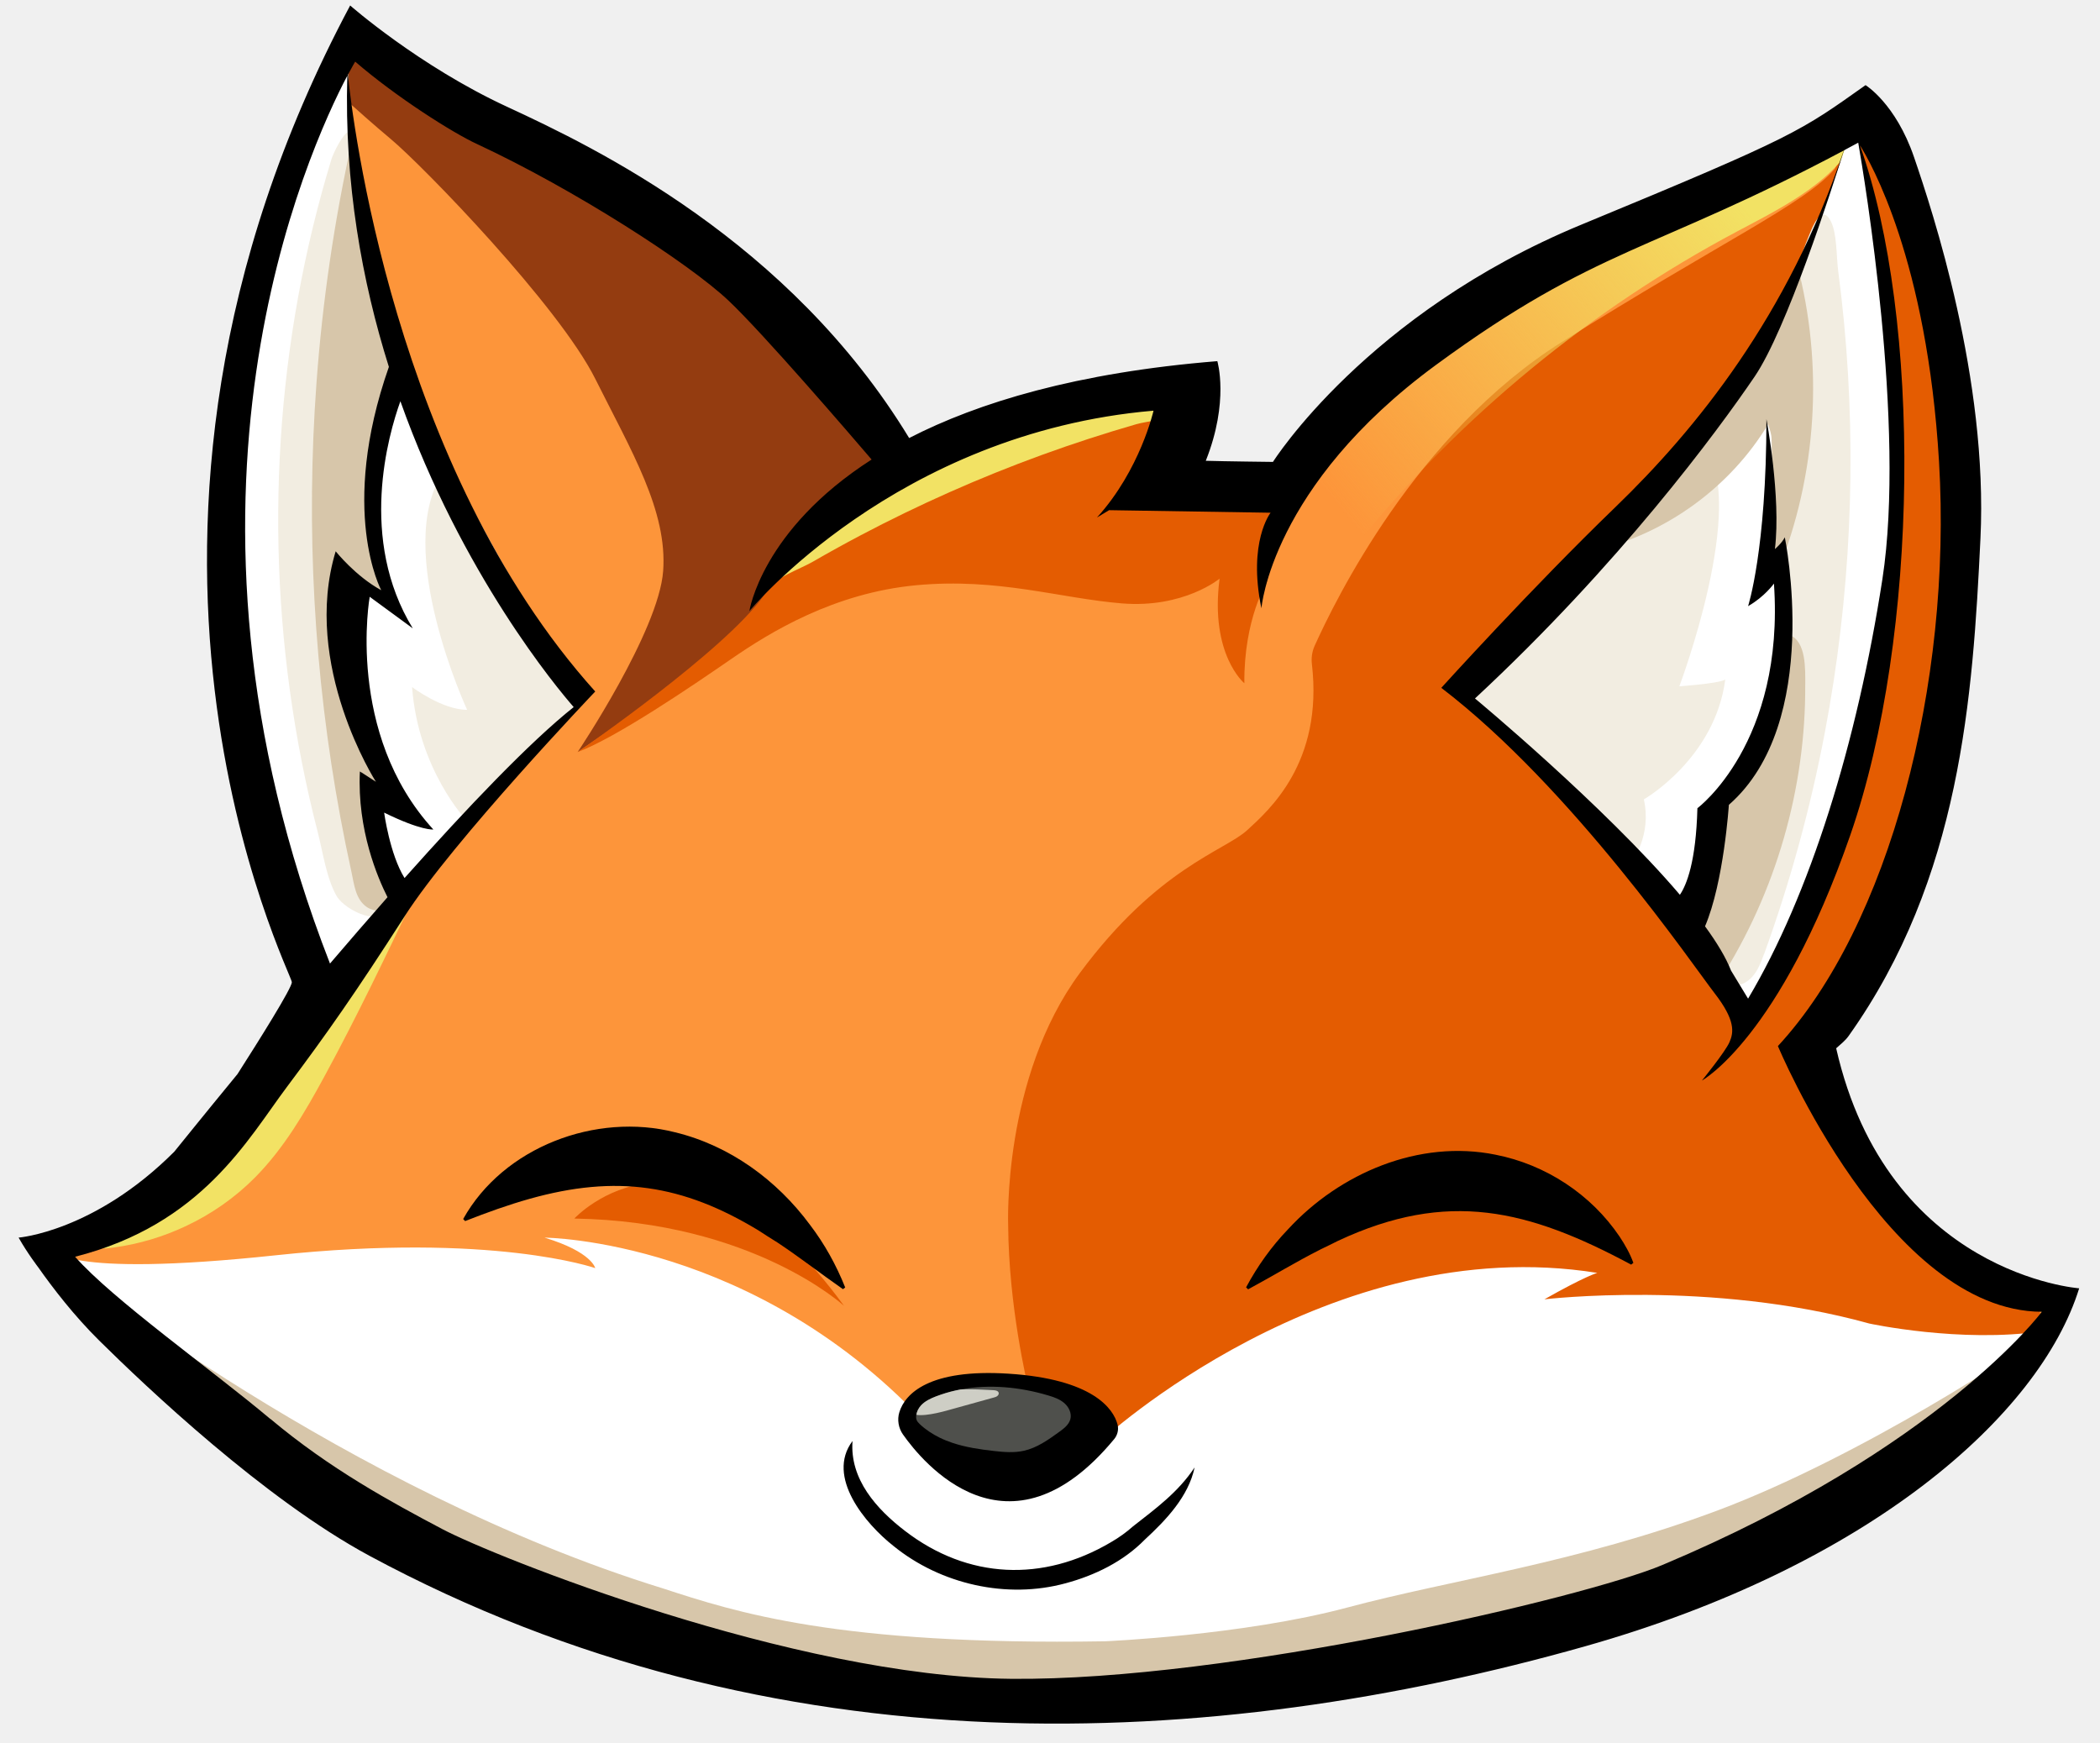
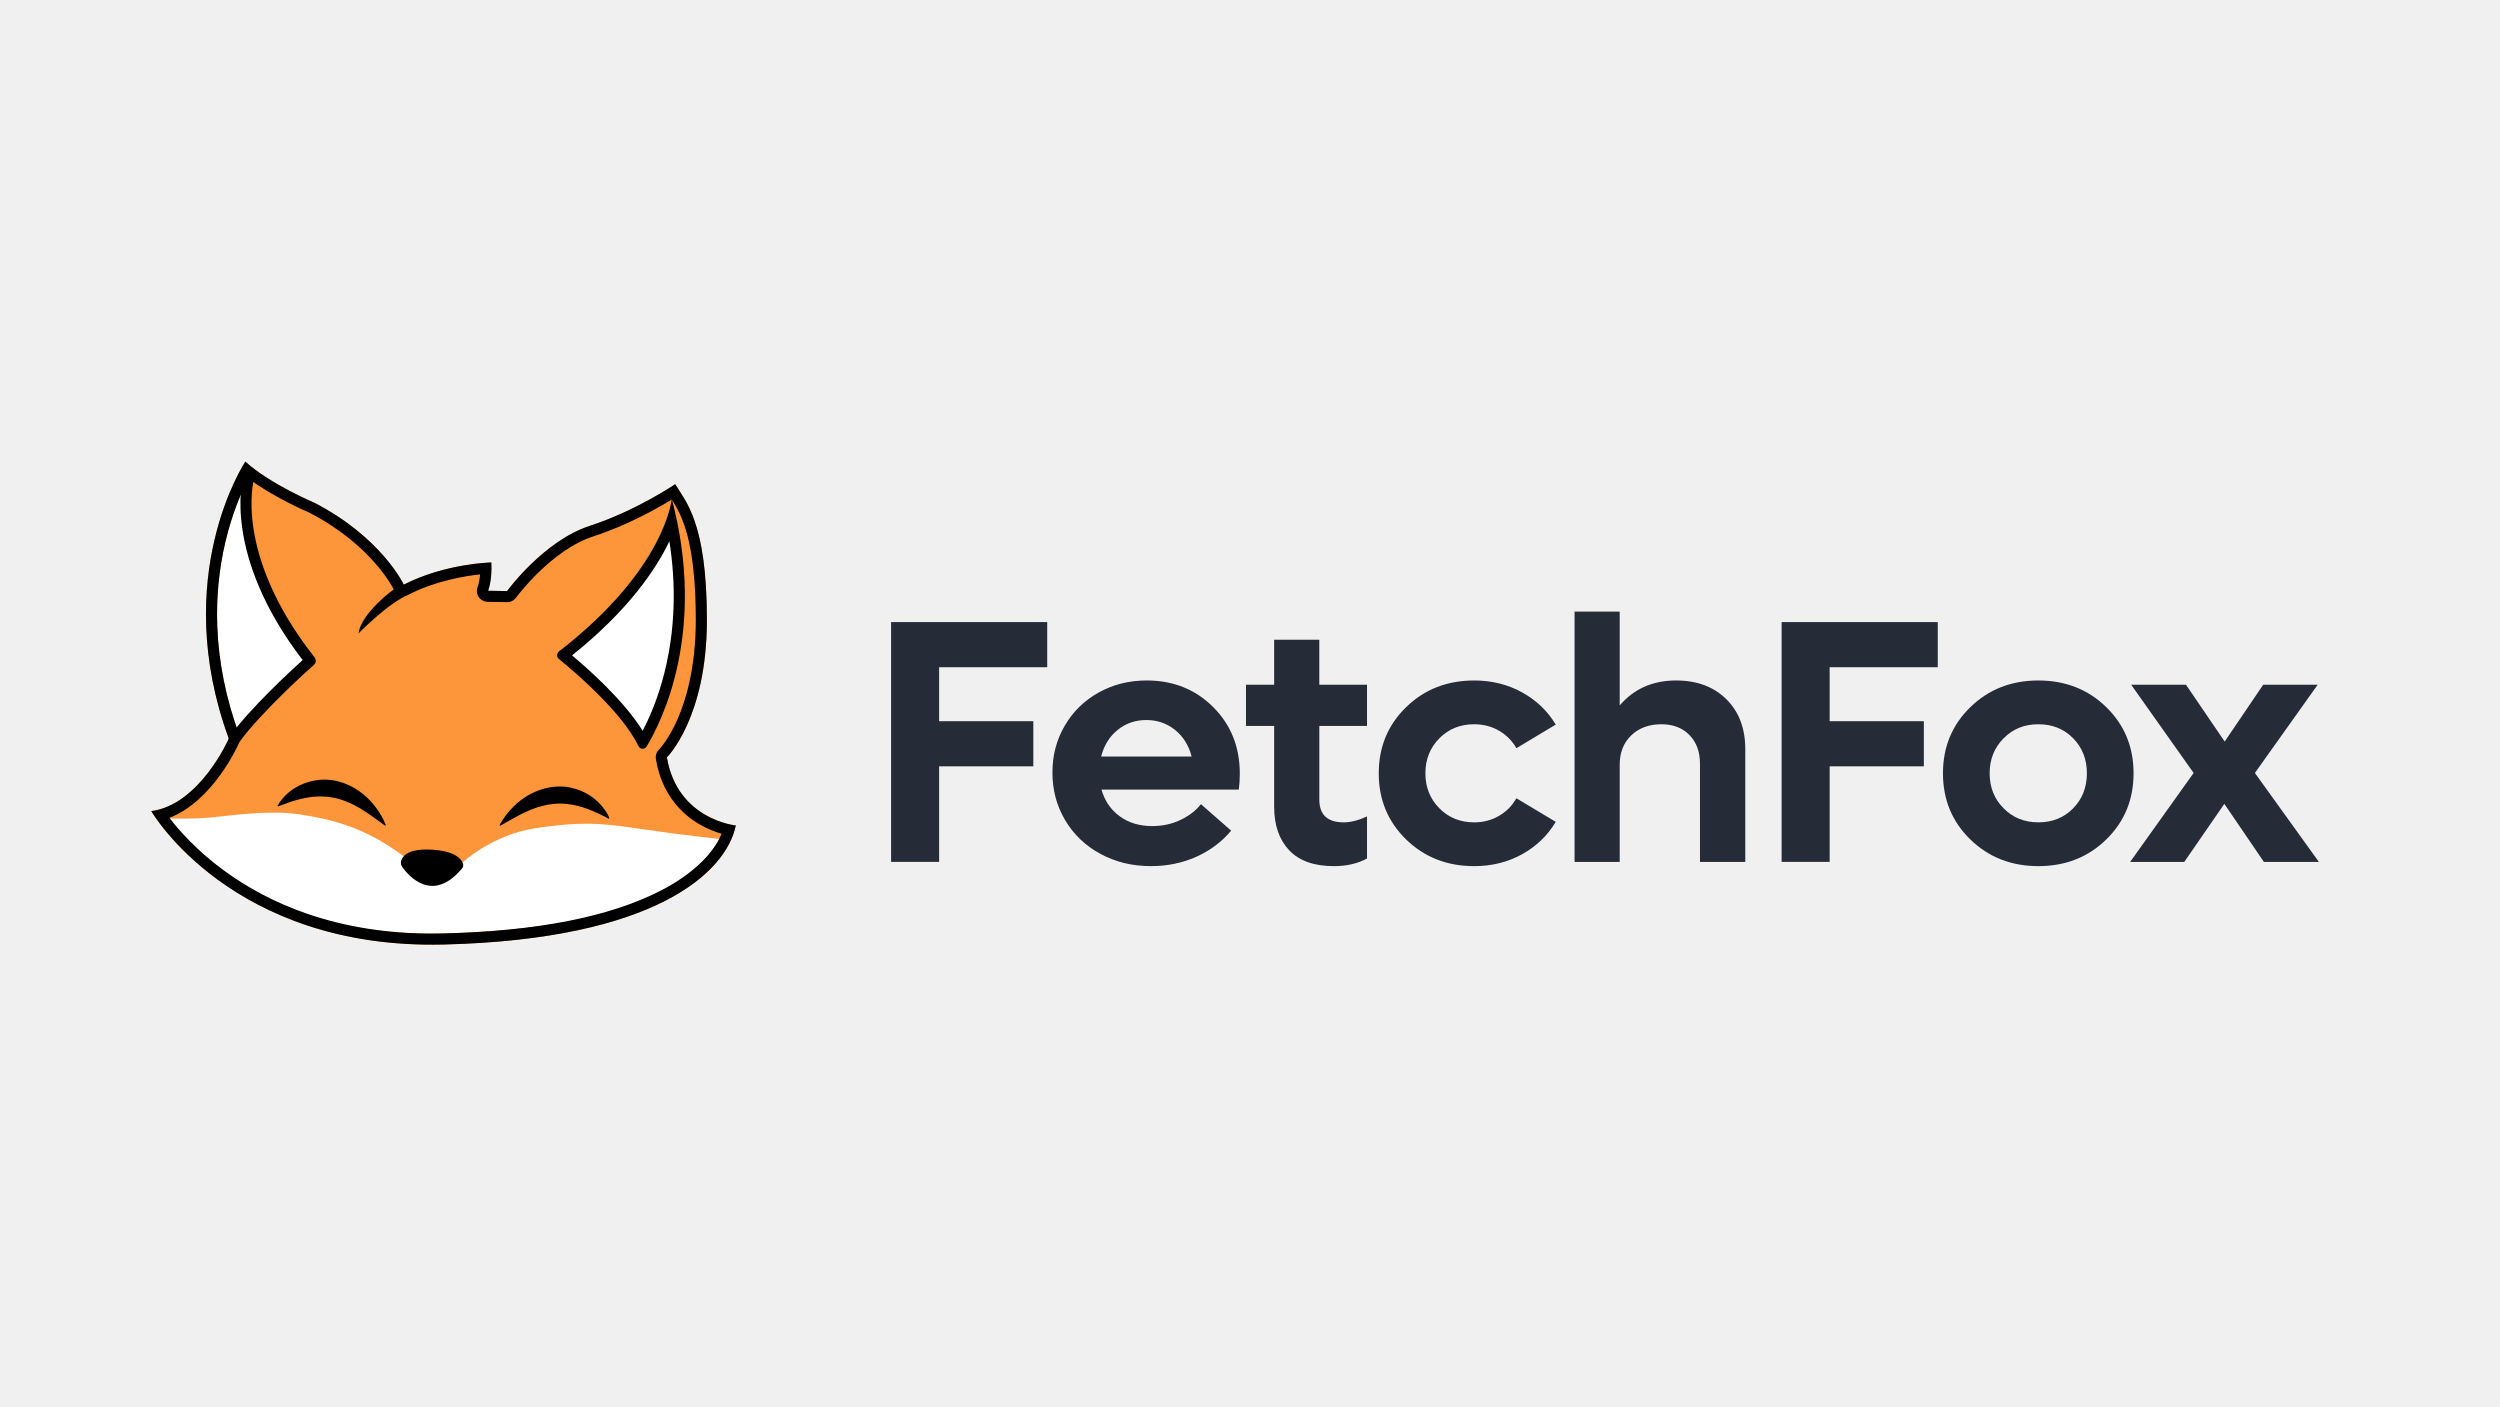
- <svg xmlns="http://www.w3.org/2000/svg" viewBox="140.755 -276.202 567.349 470.779" style="max-height: 500px" width="567.349" height="470.779">
+ <svg xmlns="http://www.w3.org/2000/svg" id="Camada_1" data-name="Camada 1" viewBox="0 0 1920 1080">
  <defs>
-     <linearGradient id="Gradiente_sem_nome_9" data-name="Gradiente sem nome 9" x1="604.58" y1="298.81" x2="721.19" y2="201.23" gradientUnits="userSpaceOnUse">
-       <stop offset="0.1" stop-color="#f2e264" stop-opacity="0" />
-       <stop offset="1" stop-color="#f2e264" />
-     </linearGradient>
+     <style>
+       .cls-1 {
+         fill: #FD953A;
+       }
+ 
+       .cls-1, .cls-2, .cls-3, .cls-4, .cls-5, .cls-6 {
+         stroke-width: 0px;
+       }
+ 
+       .cls-7 {
+         stroke: #000;
+         stroke-miterlimit: 10;
+         stroke-width: .61px;
+       }
+ 
+       .cls-7, .cls-4 {
+         fill: none;
+       }
+ 
+       .cls-3 {
+         fill: #de862b;
+       }
+ 
+       .cls-5 {
+         fill: #fff;
+       }
+ 
+       .cls-6 {
+         fill: #252b37;
+       }
+     </style>
  </defs>
-   <g transform="matrix(1, 0, 0, 1, -114.7739, -428.9913)">
-     <path style="fill: rgb(253, 149, 58); stroke-width: 0px;" class="cls-3" d="m809.92,514.53s-9.23,19.04-41.21,20.82c-31.98,1.78-76,6.03-92.66,5.69-16.66-.34-73.12,6.74-76.12,8.85-3.01,2.11-33.95,7.32-45.25,10.96-11.3,3.64-36.42,11.79-54.8,8.61-18.38-3.18-38.61-2.14-52.89-8.61s-54.5-24.32-66.52-27.3c-12.02-2.97-43.47-7.04-57.23-9.85s-44.92-18.12-44.92-18.12l-9.46-15.64,27.9-14.4s33.32-36.59,34.51-38.38,35.83-43.92,35.83-43.92l15.71-21.13,29.04-28.2.24-4.33s-8.33-10.31-10.91-14.28c-2.58-3.97-19.44-24.99-23.2-36.29-3.77-11.3-11.63-34.47-13.29-38.79-1.66-4.32-11.35-29.02-11.85-35.29s-1.56-12.16-1.92-15.88c-.36-3.72-1.45-29.18-1.45-29.18l3.22-6.85,18.44,9.52,69.76,44.18,49.98,52.8,8.63,9.37s30.34-14.28,41.8-16.66,13.09-2.68,13.09-2.68c0,0,4.16-.3,13.09-1.04,8.92-.74,8.03,16.21,4.76,22.16-3.27,5.95,17.85,5.5,17.85,5.5l13.98-6.4s33.02-35.55,52.21-44.33,63.51-31.68,70.21-34.21c6.69-2.53,24.69-12.89,26.18-13.59s4.31-10.07,11.3,2.43c6.99,12.49,13.24,35.25,13.39,35.7s9.37,76.01,9.37,76.01c0,0-3.12,24.44-6.4,39.67s-12.94,54.94-16.06,62.67c-3.12,7.73-6.54,15.69-11.6,22.87-5.06,7.18-9.37,13.13-4.76,26.22,4.61,13.09,21.47,32.72,28.66,38.23,7.19,5.5,16.86,8.63,22.81,11.01,5.95,2.38,12.72,1.61,12.72,1.61l-2.16,10.44Z" />
-     <path style="fill: rgb(228, 92, 1); stroke-width: 0px;" class="cls-1" d="M 534.34 531.47 C 534.13 531 533.98 530.51 533.85 530.01 C 532.82 525.84 528.07 505.52 527.9 483.79 C 527.9 483.79 526.32 443.93 547.34 415.57 C 568.36 387.21 586.41 382.65 592.46 377.09 C 598.33 371.7 613.06 358.85 609.96 332.21 C 609.76 330.51 610.01 328.78 610.72 327.22 C 616.1 315.32 638.04 269.97 677.45 245.21 C 720.68 218.04 743.29 207.73 751.23 198.41 C 751.48 198.12 754.09 191.77 754.32 191.49 C 758.65 186.25 764.57 193.17 767.61 199.26 C 772.86 209.79 778.91 223.73 779.89 233.71 C 781.67 251.86 791.49 302.03 783.46 336.29 C 775.82 368.89 761.17 411.41 746.44 433.91 C 745.02 436.08 744.54 438.73 745.15 441.25 C 748.91 456.91 758.11 488.03 798.93 500.5 C 799.56 500.69 800.18 500.93 800.76 501.25 C 800.98 501.37 801.26 501.51 801.6 501.66 C 806.98 504.07 808.72 510.86 805.3 515.66 C 795.34 529.62 768.683 546.189 752.813 557.149 C 752.063 557.669 754.253 560.442 753.383 560.712 C 734.883 566.542 637.95 596.36 614.78 599.83 C 591.2 603.37 545.22 556.47 534.35 531.5 L 534.34 531.47 Z" />
-     <path style="fill: rgb(228, 92, 1); stroke-width: 0px;" class="cls-1" d="m483.57,505.6s-24.69-22.81-72.88-23.6c0,0,30.94-33.72,72.88,23.6Z" />
-     <path style="fill: rgb(148, 60, 16); stroke-width: 0px;" class="cls-16" d="m341.08,172.49s11.01,10.34,19.93,17.78c8.92,7.44,45.52,45.22,55.33,64.85,9.82,19.63,19.54,35.7,18.35,51.96s-23.1,48.89-23.1,48.89l94.11-64.59-18.44-29.32-54.54-51.76-69.22-37.81-14.22-9.2-8.19,9.2" />
-     <path style="fill: rgb(228, 92, 1); stroke-width: 0px;" class="cls-1" d="m597.81,310.05s-6.25,9.92-6.1,27.33c0,0-9.37-7.73-6.69-28.26,0,0-9.67,8.03-26.33,6.69-16.66-1.34-33.47-6.99-55.63-4.91-22.16,2.08-39.42,12.64-49.98,19.93-10.56,7.29-31.09,21.27-41.5,25.14,0,0,40-27.46,50.49-42.54,10.49-15.07,37.46-49.19,96.17-55.14l22.21-.1-11.7,25.68,34.71-.4-5.65,26.57" />
-     <path style="fill: rgb(242, 226, 100); stroke-width: 0px;" class="cls-11" d="m324.43,470.9c7.75-7.83,13.4-17.46,18.66-27.14,8.77-16.13,16.69-32.71,24.61-49.27-20.31,16.62-32.41,41.09-49.86,60.69-9.45,10.61-20.5,19.78-32.65,27.13-2.05,1.24-5.81,2.27-5.26,5.24.59,3.17,4.09,2.58,6.38,2.27,6.75-.93,13.36-2.9,19.52-5.82,6.89-3.25,13.23-7.68,18.59-13.09Z" />
-     <path style="fill: rgb(242, 226, 100); stroke-width: 0px;" class="cls-11" d="m462.39,312.23c9.88-16.88,25.42-30.03,42.83-38.95,17.41-8.92,36.66-13.8,56.03-16.46,3.35-.46,6.91-.83,10.01.53,2.82,1.23,5.57,4.41,2.75,6.74-2.49,2.05-8.47,2.43-11.55,3.32-8.59,2.48-17.1,5.25-25.51,8.31-16.81,6.12-33.2,13.4-49.02,21.75-4.35,2.3-8.66,4.68-12.92,7.14-3,1.73-10.91,4.68-12.64,7.62Z" />
-     <path style="fill: url(&quot;#Gradiente_sem_nome_9&quot;); stroke-width: 0px;" class="cls-12" d="m597.87,308.22c3.14,3.76,9.14,3.89,13.51,1.68,4.37-2.22,7.52-6.21,10.61-10.01,28.19-34.68,63.4-63.64,102.88-84.59,12.92-6.86,27.3-13.88,33.32-27.21-27.86,9.81-55.88,19.69-81.67,34.1-14.91,8.33-28.98,18.16-41.96,29.26-11.36,9.71-26.04,21.51-32.89,35.04-3.03,5.98-8.97,15.51-3.79,21.72Z" />
-     <path style="fill: rgb(255, 255, 255); stroke-width: 0px;" class="cls-7" d="m269.74,490.26s1.73,7.91,60.33,1.66c58.61-6.25,86.27,3.47,86.27,3.47,0,0-.89-4.36-13.68-8.23,0,0,57.42.3,104.12,51.47l46.11,3.47s61.58-57.02,134.17-45.42c0,0-3.27.89-14.28,7.14,0,0,44.92-5.35,87.76,6.54,0,0,24.69,5.35,46.71,2.08,0,0-3.67,13.98-11.21,21.12-7.54,7.14-37.33,27.96-50.59,34.21-13.27,6.25-68,19.83-87.84,24.54-19.83,4.71-65.84,11.45-76.95,13.44-11.11,1.98-42.94,7.24-70.01,3.97-27.07-3.27-91.33-16.36-121.67-27.67-30.34-11.3-78.54-51.17-95.49-65.74-16.96-14.58-23.74-26.05-23.74-26.05Z" />
-     <path style="fill: rgb(255, 255, 255); stroke-width: 0px;" class="cls-7" d="m412.87,339.6s-58.35-83.06-62.47-146.17l-1.13-28.36s-17.41,35-20.39,48.69c-2.97,13.68-9.82,62.47-9.82,77.35s-2.97,40.85,0,53.45c2.97,12.59,16.36,60.11,19.39,69.12,3.03,9.01,12.15,0,12.15,0l30.64-37.93,28.86-30.34,2.33-3.07.45-2.73Z" />
-     <path style="fill: rgb(255, 255, 255); stroke-width: 0px;" class="cls-7" d="m649.77,340.79s24.99,22.41,27.77,25.68,19.73,23.1,23.2,27.37c3.47,4.26,14.68,16.66,15.37,17.45.69.79,10.71,15.07,11.3,15.57s2.58.3,6.64-7.73c4.07-8.03,11.8-24.89,12.4-26.48.59-1.59,12-30.64,12.49-34.51.5-3.87,3.87-22.11,4.36-24.79s3.17-21.02,3.57-26.18c.4-5.16,1.19-12.1,1.49-18.05.3-5.95.59-12.49,0-16.56-.59-4.07-.99-15.67-1.09-20.13-.1-4.46-1.19-14.78-1.59-16.86-.4-2.08-1.49-12.99-1.88-14.97-.4-1.98-4.17-21.62-4.26-22.71-.09-1.09-2.97-10.21-2.97-10.21l-2.48,4.96-7.93,22.31s-10.11,24-12.1,27.47c-1.98,3.47-4.86,8.83-8.13,12.99-3.27,4.16-24.59,28.46-27.17,31.63-2.58,3.17-12.89,14.68-15.77,17.06-2.88,2.38-33.22,36.69-33.22,36.69Z" />
-     <path style="fill: rgb(242, 237, 225); stroke-width: 0px;" class="cls-8" d="m715.91,273.38l-66.14,65.23,6.64,7.34,40.06,39.47s5.35-6.94,3.17-16.66c0,0,19.24-11.01,22.01-32.48,0,0,.34.94-12.42,1.93,0,0,18.76-49.74,6.66-64.83" />
-     <path style="fill: rgb(215, 198, 170); stroke-width: 0px;" class="cls-14" d="m806.35,518.89s-34.32,41.65-66.54,53.15c-32.22,11.5-76.45,17.2-92.22,22.28-15.77,5.08-35.53,3.5-47.66,7.46-12.13,3.97-35.65,5.95-42.34,7.14-6.68,1.19-59.33-1.59-59.38-1.59s-1.25-.4-1.25-.4l-51.17-8.53-59.5-21.22-62.5-32.92-50.15-48.89s75.36,60.15,161.04,86.57c19.44,6.35,47.2,15.46,119.39,14.27,0,0,37.29-1.58,65.45-9.12,28.16-7.54,62.17-12.05,100.1-26.25,37.93-14.21,84.07-43.98,90.29-49.9,6.22-5.93-3.57,7.93-3.57,7.93Z" />
-     <path style="fill: rgb(242, 237, 225); stroke-width: 0px;" class="cls-8" d="m344.96,196.12c.55-1.82,3.34-7.82,5.24-7.94,2.31-.14,1.6,6.63,1.86,8.93,1.53,13.29-.54,26.7-2.01,39.99-2.98,26.85-3.52,53.97-1.66,80.92.93,13.54,2.47,27.03,4.62,40.43,1.07,6.7,2.29,13.37,3.67,20.02,1.09,5.28,4.5,12.87,3.95,18.22-.79,7.53-11.89,2.12-14.14-1.8-2.81-4.89-3.74-11.97-5.15-17.41-1.62-6.29-3.06-12.63-4.31-19.01-4.99-25.4-7.04-51.36-6.13-77.23.91-25.86,4.77-51.62,11.61-76.58.78-2.86,1.61-5.71,2.47-8.54Z" />
-     <path style="fill: rgb(215, 198, 170); stroke-width: 0px;" class="cls-14" d="m364.94,395.83c3.12,2.69-6.48,4.52-10.22,2.07-3.19-2.09-3.51-6.25-4.26-9.64-1.06-4.83-2.05-9.68-2.95-14.54-7.19-38.67-9.35-78.26-6.48-117.48,1.62-22.08,4.83-44.04,9.64-65.65,2.87,21.46,7.93,42.61,15.04,63.06,0,0-5.88,9.3-7.53,18.13-1.65,8.83.61,39.27,3.11,43.83,2.5,4.56-12.04-7.93-12.04-7.93,0,0,3.84,47.1,11.41,57.02,7.57,9.92-4.03,4.56-4.03,4.56,0,0,4.5,23.3,8.3,26.57Z" />
-     <path style="fill: rgb(242, 237, 225); stroke-width: 0px;" class="cls-8" d="m732.09,410.58c-.8,2.2-1.65,4.45-3.23,6.18s-4.06,2.83-6.29,2.13c-2.3-.73-3.71-3.19-3.93-5.59-.22-2.41.52-4.79,1.27-7.08,5.62-17.25,12.57-34.17,15.74-52.03,4.3-24.27,1.43-49.15.48-73.78-.67-17.48-.31-35.3,4.22-52.3,1.17-4.4,2.62-8.73,4.4-12.92,1.2-2.83,3.3-6.71,5.37-2.71,1.75,3.4,1.52,9.75,2.03,13.55.61,4.63,1.14,9.28,1.58,13.93,3.5,36.89,1.73,74.27-5.18,110.67-3.87,20.38-9.36,40.46-16.44,59.97Z" />
-     <path style="fill: rgb(215, 198, 170); stroke-width: 0px;" class="cls-14" d="m733.23,267.41c-10.24,16.96-27.5,29.53-46.79,34.08,4.56-5.62,9.13-11.24,13.69-16.86,15.04-18.52,30.17-37.17,41.49-58.17,6.77,27.56,4.32,57.31-6.89,83.39-.19-12.79-.39-25.59-.58-38.38-.02-1.49-.51-2.63-.93-4.06Z" />
-     <path style="fill: rgb(215, 198, 170); stroke-width: 0px;" class="cls-14" d="m743.24,337.71c.17,28.02-7.9,56.03-22.95,79.67-2.27-2.81-4.57-5.66-6.08-8.94-1.52-3.28-2.21-7.09-1.12-10.54.97-3.08,3.24-5.61,4.36-8.64,1.72-4.62.6-9.79,1.22-14.68.9-7.15,5.4-13.24,9.49-19.17,4.09-5.93,8.06-12.59,7.66-19.78-.16-2.91-3-13.34,3.09-11.29,4.7,1.58,4.32,9.57,4.34,13.38Z" />
-     <path style="fill: rgb(242, 237, 225); stroke-width: 0px;" class="cls-8" d="m381.54,374.41s-13.04-13.68-14.68-36c0,0,8.13,6.15,14.87,6.15,0,0-20.14-43.5-6.59-63.93l38.12,61.85-31.73,31.93Z" />
+   <g>
    <g>
-       <path style="fill: rgb(148, 60, 16); stroke-width: 0px;" class="cls-16" d="m696.55,812.5l-.47,1.42s.58-.51,1.52-1.67c-.68.17-1.05.25-1.05.25Z" />
+       <g>
+         <path class="cls-3" d="m340.64,725.39c-163.09,3.93-224.45-102.45-224.45-102.45,37.24-4.89,59.53-55.65,59.53-55.65-45.85-125.12,12.7-212.77,12.7-212.77,18.69,17.11,52.85,31.52,52.85,31.52,51.9,26.77,68.81,62.95,68.81,62.95,32.3-16.43,67.25-17,67.25-17,.68,14.42-2.52,21.71-2.52,21.71l14.63.24s28.08-38.59,63.53-50.09c35.45-11.5,65.57-31.99,65.57-31.99,7.85,13.23,24.34,28.91,24.34,104.33s-30.74,105.49-30.74,105.49c8.11,47.97,52.93,52.29,52.93,52.29-7.4,35.78-61.36,87.49-224.45,91.42Z" />
+         <path class="cls-1" d="m503.77,583.09c-.46-2.75.41-5.51,2.4-7.46.07-.07,7.11-7.25,14.07-22.96,6.46-14.58,14.15-39.69,14.15-76.49,0-60.25-10.54-80.27-18.43-92.59-11.3,6.92-34.29,19.89-60.35,28.34-32.33,10.49-59.02,46.65-59.28,47.01-1.6,2.2-4.16,3.5-6.87,3.5-.05,0-14.77-.24-14.77-.24-2.89-.05-5.62-1.44-7.14-3.9-1.51-2.44-1.74-5.36-.53-7.96.17-.45,1.26-3.55,1.72-9.22-11.87,1.24-33.99,4.87-54.78,15.44-1.21.62-2.54.93-3.88.93-.92,0-1.85-.15-2.74-.46-2.18-.75-3.95-2.34-4.93-4.43-.16-.34-16.59-33.95-64.74-58.88-3.28-1.4-28.07-12.21-46.85-26.27-4.8,9.21-12.29,25.87-17.65,48.48-4.99,21.06-7.11,42.93-6.29,65,1.03,27.65,6.69,55.72,16.84,83.42.76,2.06.68,4.33-.2,6.34-.88,2.01-19.84,44.39-53.41,57.37,7.22,9.44,20.58,24.71,41.02,39.84,19.23,14.24,40.89,25.58,64.38,33.72,29.42,10.19,61.85,15.36,96.38,15.36h0c2.82,0,5.7-.03,8.55-.1,71.75-1.73,127.92-12.77,166.92-32.83,23.56-12.11,40.15-27.71,46.87-43.74-4.73-1.37-10.68-3.59-16.83-7.15-12.73-7.37-28.89-22.04-33.63-50.08Z" />
+       </g>
+       <path class="cls-5" d="m552.72,644.36c-7.57,14.75-24.86,29.93-46.66,41.14-39,20.06-95.83,29.67-167.59,31.39-2.85.07-5.73.1-8.55.1h0c-34.53,0-66.96-5.16-96.38-15.35-23.49-8.13-45.15-19.48-64.39-33.72-20.1-14.88-33.36-29.89-40.65-39.36,5.44.18,21.22.51,34.81-.86,16.72-1.68,44.06-5.83,67.83-2.1,23.77,3.74,48.28,9.47,77.83,31.22,29.55,21.76,43.58,7.93,44.74,6.86,1.17-1.06,24.31-22.87,58.34-27.76,34.03-4.88,47.13-4.17,79.61.64,32.49,4.82,61.07,7.8,61.07,7.8Z" />
+       <g>
+         <path class="cls-2" d="m281.16,623.73c5.01,3.29,9.71,6.97,14.68,10.43l.49-.37c-1.93-4.86-4.5-9.5-7.68-13.66-7.2-9.73-17.46-17.24-29.35-20.14-17.25-4.4-37.43,3.2-46.18,18.9l.43.44c4.9-1.92,9.3-3.51,14.08-4.86,18.81-5.27,33.27-3.18,49.91,6.95.78.53,2.79,1.79,3.62,2.31Z" />
+         <path class="cls-2" d="m399.88,625.49c.88-.42,3.02-1.44,3.86-1.89,23.87-11.15,41.37-6.83,63.82,5.21l.47-.39c-.74-2.06-1.81-3.92-3-5.72-6.19-9.18-16.08-15.7-27.03-17.85-16.62-3.37-33.91,4.01-45.15,16.2-3.64,3.78-6.71,8.09-9.19,12.7,0,0,.44.43.44.43,5.34-2.87,10.42-6,15.78-8.69Z" />
+       </g>
+       <path class="cls-2" d="m308.93,665.83c4.13,5.88,22.86,28.94,46,.99.72-.88,1.02-2.05.74-3.15-.89-3.49-5.45-9.94-23.78-11.11-17.27-1.1-22.52,4.37-23.76,8.37-.52,1.67-.2,3.48.8,4.9Z" />
+       <path class="cls-5" d="m497.81,568.6c-1.01,1.74-1.51,2.34-2.32,4.19l-.4,1.2c-.76,1.73-2.82.58-3.62-1.13-14.23-30.38-52.39-60.36-62.22-67.98-1.15-.89-1.14-2.62,0-3.5,12.37-9.48,69.88-56.36,84.65-108.8.63-2.22,3.8-2.13,4.29.12,5.85,26.98,18.8,108.71-20.38,175.9Z" />
+       <path class="cls-5" d="m237.01,507.47c-1.63,1.31-3.36,2.8-5.16,4.43-19.73,17.87-48.15,52.45-48.15,52.45-10.15-27.7-15.82-55.77-16.84-83.42-.82-22.07,1.3-43.94,6.29-65,5.36-22.59,12.84-39.24,17.64-48.46-.3,1.2-14.59,59.38,46.21,140.01Z" />
+       <g>
+         <path class="cls-2" d="m512.15,581.68s30.74-30.07,30.74-105.49-16.49-91.1-24.34-104.33c0,0-30.12,20.49-65.57,31.99-35.45,11.5-63.53,50.09-63.53,50.09l-14.63-.24s3.2-7.29,2.52-21.71c0,0-34.95.56-67.25,17,0,0-16.91-36.18-68.81-62.95,0,0-34.16-14.41-52.85-31.52,0,0-58.55,87.66-12.7,212.77,0,0-22.29,50.77-59.53,55.65,0,0,61.36,106.38,224.45,102.45,163.09-3.93,217.04-55.64,224.45-91.42,0,0-44.83-4.32-52.93-52.29Zm-4.8,102.38c-39.01,20.05-95.17,31.1-166.92,32.83-2.85.07-5.73.1-8.55.1h0c-34.53,0-66.95-5.17-96.38-15.36-23.49-8.14-45.15-19.48-64.38-33.72-20.43-15.13-33.8-30.4-41.02-39.84,33.57-12.98,52.53-55.36,53.41-57.37.88-2.01.95-4.28.2-6.34-10.15-27.7-15.82-55.77-16.84-83.42-.82-22.07,1.3-43.94,6.29-65,5.36-22.61,12.85-39.26,17.65-48.48,18.78,14.06,43.57,24.87,46.85,26.27,48.15,24.94,64.58,58.54,64.74,58.88.98,2.09,2.75,3.68,4.93,4.43.89.31,1.82.46,2.74.46,1.33,0,2.66-.32,3.88-.93,20.79-10.58,42.91-14.21,54.78-15.44-.46,5.66-1.55,8.76-1.72,9.22-1.21,2.6-.98,5.52.53,7.96,1.52,2.46,4.25,3.86,7.14,3.9,0,0,14.73.24,14.77.24,2.72,0,5.27-1.3,6.87-3.5.26-.36,26.95-36.52,59.28-47.01,26.06-8.46,49.05-21.42,60.35-28.34,7.89,12.32,18.43,32.34,18.43,92.59,0,36.81-7.7,61.91-14.15,76.49-6.96,15.71-14,22.89-14.07,22.96-1.99,1.95-2.86,4.71-2.4,7.46,4.74,28.03,20.9,42.71,33.63,50.08,6.15,3.56,12.1,5.78,16.83,7.15-6.72,16.03-23.31,31.62-46.87,43.74Z" />
+         <path class="cls-2" d="m302.4,452.61s-25.09,18.17-27.01,33.83c0,0,22.07-22.89,38.55-29.88" />
+         <path class="cls-7" d="m190.8,367.46s-16.5,59.06,47.44,139.99c0,0-35.98,31.32-54.54,56.91" />
+         <path class="cls-2" d="m179.85,572.34c-.87,0-1.74-.26-2.49-.81-1.9-1.38-2.32-4.04-.94-5.94,15.69-21.64,46.89-50.51,56.02-58.68-31.69-41.17-42.58-76.52-46.09-99.15-3.96-25.5.19-40.8.36-41.44.52-1.88,2.23-3.11,4.09-3.11.38,0,.76.05,1.15.16,2.26.63,3.58,2.97,2.95,5.23h0c-.04.14-3.87,14.58-.06,38.44,3.52,22.08,14.49,56.96,46.74,97.78,1.41,1.78,1.17,4.35-.54,5.84-.36.31-39.68,35.03-57.74,59.93-.83,1.15-2.13,1.76-3.44,1.76Z" />
+         <path class="cls-2" d="m515.9,382.98s-4.37,53.62-86.59,117.34c-1.88,1.46-1.92,4.28-.07,5.78,11.75,9.55,48.51,40.74,61.13,66.95,1.22,2.54,4.75,2.73,6.21.31,11.84-19.6,46.34-88.53,19.33-190.39Zm-7.42,140.42c-4.69,16.44-10.42,29.24-14.92,37.85-14.16-22.82-40.62-46.52-54.24-57.92,42.87-34.24,64.19-65.61,74.77-87.64,2.56,16.36,3.66,32.54,3.27,48.37-.51,20.49-3.5,40.45-8.88,59.35Z" />
+       </g>
    </g>
    <g>
-       <path style="stroke-width: 0px;" class="cls-2" d="m465.06,488.14c6.22,4.07,12.04,8.65,18.21,12.94l.6-.46c-2.4-6.03-5.58-11.78-9.53-16.95-8.93-12.07-21.65-21.38-36.4-24.97-21.39-5.46-46.42,3.96-57.28,23.43l.53.55c6.08-2.38,11.53-4.35,17.47-6.02,23.33-6.54,41.26-3.94,61.9,8.62.96.66,3.46,2.22,4.49,2.87Z" />
-       <path style="stroke-width: 0px;" class="cls-2" d="m612.29,490.33c1.09-.52,3.74-1.79,4.79-2.34,29.61-13.82,51.3-8.47,79.14,6.46l.59-.48c-.92-2.55-2.25-4.86-3.72-7.09-7.67-11.38-19.94-19.47-33.53-22.13-20.62-4.18-42.06,4.97-55.99,20.09-4.51,4.68-8.33,10.03-11.39,15.75,0,0,.55.53.55.53,6.62-3.56,12.92-7.44,19.57-10.78Z" />
-       <path style="stroke-width: 0px;" class="cls-2" d="m496.92,570.46c12.73,10.35,30.61,14.42,46.52,10.07,7.91-2.13,15.59-5.88,21.38-11.79,5.71-5.27,11.79-11.62,13.45-19.5-4.47,6.73-10.44,11.06-16.64,15.92-1.82,1.62-3.87,3.08-5.99,4.3-18.33,10.82-38.59,9.99-55.57-3.04-7.73-5.92-14.99-13.99-14.22-24.32-7.26,9.65,3.49,22.39,11.07,28.36Z" />
-       <path style="stroke-width: 0px;" class="cls-2" d="M 355.36 573.12 C 464.678 631.992 583.211 625.987 683.707 597.582 C 760.424 575.898 806.608 535.181 817.25 500.85 C 817.25 500.85 765.49 497.08 751.6 436 L 753.39 434.41 C 753.98 433.88 754.52 433.29 754.98 432.65 C 785.27 390.04 788.51 341.07 790.58 298.26 C 792.66 255.12 777.59 209.71 772.63 195.23 C 767.67 180.75 759.54 175.79 759.54 175.79 C 741.89 188.28 740.9 189.47 682.79 213.47 C 624.68 237.47 599.44 277.58 599.44 277.58 C 599.44 277.58 586.2 277.43 581.29 277.28 C 587.69 261.22 584.41 250.36 584.41 250.36 C 546.42 253.43 519.8 261.54 501.15 271.13 C 468.71 217.77 416.29 192.63 392.53 181.64 C 368.73 170.63 350.13 154.27 350.13 154.27 C 273.51 297.96 334.38 415.76 334.38 418.14 C 334.38 419.73 325.55 433.81 319.69 442.97 C 310.13 454.59 303.61 462.73 302.6 463.95 C 280.98 485.57 260.56 487.15 260.56 487.15 C 262.92 491.36 265.87 495.19 265.87 495.19 C 269.76 500.72 275.54 508.25 282.33 514.96 C 294.97 527.45 326.958 557.824 355.36 573.12 Z M 737.72 297.96 C 736.93 299.55 735.05 301.13 735.05 301.13 C 736.75 287.05 732.76 266.03 732.76 266.03 C 732.76 301.33 727.8 316.55 727.8 316.55 C 732.26 314.02 734.79 310.45 734.79 310.45 C 737.76 353.59 714.11 371.14 714.11 371.14 C 713.73 385.58 711.2 391.86 709.38 394.53 C 688.72 370.28 654.02 341.49 654.02 341.49 C 692.99 305.3 719.47 269.4 729.58 254.52 C 738.18 241.87 750.28 204.36 753.7 193.41 C 754.96 192.74 756.24 192.06 757.54 191.35 C 757.54 191.35 757.55 191.37 757.57 191.39 C 759.14 200.41 770.46 267.95 764.09 309.25 C 757.25 353.58 744.46 394.63 727.8 422.59 L 723.19 415 C 721.83 411.5 719.37 407.43 716.17 403.05 C 721.26 391.12 722.61 370.23 722.61 370.23 C 748.06 347.98 737.72 297.94 737.72 297.94 L 737.72 297.96 Z M 349.36 173.26 C 348.52 202.27 353.32 228.82 360.59 251.91 C 346.95 290.76 358.52 312.24 358.52 312.24 C 351.58 308.47 346.22 301.73 346.22 301.73 C 336.9 332.47 357.09 364 357.09 364 C 354.08 362.02 352.76 361.22 352.76 361.22 C 351.99 377 357.62 390.06 360.22 395.18 C 354.95 401.17 349.72 407.21 344.68 413.11 C 295.64 287.36 338.95 192.96 349.36 173.25 L 349.36 173.26 Z M 364.82 390 C 360.84 383.61 359.31 372.33 359.31 372.33 C 369.42 377.29 372.6 376.89 372.6 376.89 C 348.8 350.91 355.41 314.02 355.41 314.02 L 367.05 322.55 C 352.31 298.48 360.42 270.28 363.7 261.19 C 380.38 308.05 406.11 338.77 410.52 343.82 C 398.67 353.25 381.76 370.99 364.83 390 L 364.82 390 Z M 328.57 536.15 C 312.51 522.66 285.93 503.82 275.82 492.32 C 310.13 483.59 322.43 460.59 333.14 446.31 C 343.85 432.03 351.78 420.73 364.87 400.3 C 377.96 379.87 416.34 339.61 416.34 339.61 C 361.79 278.96 350.68 184.46 349.52 172.98 C 350.76 170.65 351.49 169.44 351.49 169.44 C 362.5 178.96 377.97 188.78 384.51 191.75 C 410.69 203.95 441.63 223.88 452.34 233.99 C 461.81 242.93 485.62 270.64 491.01 276.94 C 461.25 296.02 457.99 317.88 457.99 317.88 C 457.99 317.88 497.56 269.69 567.17 263.74 C 567.17 263.74 563.6 279.71 551.9 292.6 L 555.17 290.62 L 598.8 291.31 C 598.8 291.31 592.6 299.14 596.32 317.14 C 596.32 317.14 598.9 284.07 643.52 251.35 C 687.06 219.42 701.81 221 753.64 193.46 C 738.64 238.09 713.82 268.69 691.92 289.83 C 669.51 311.45 644.92 338.62 644.92 338.62 C 680.22 365.59 713.09 413.83 718.75 421.12 C 724.4 428.41 723.96 431.68 722.77 434.36 C 721.58 437.04 715.33 444.72 715.33 444.72 C 715.33 444.72 736.35 433.22 755.39 378.48 C 774.2 324.39 774.66 238.75 758.02 192.05 C 760.85 196.53 776.15 223.05 779.39 277.53 C 782.96 337.62 765.9 402.97 735.86 435.4 C 735.86 435.4 765.645 507.003 807.16 507.19 C 807.16 507.19 779.822 544.007 704.62 575.61 C 683.601 584.443 587.556 606.927 528.71 606.35 C 469.864 605.773 388.89 573.23 375.01 565.89 C 361.13 558.55 344.67 549.63 328.6 536.14 L 328.57 536.15 Z" />
+       <path class="cls-6" d="m804.28,512.43h-83.03v41.45h72.34v34.67h-72.34v73.38h-36.89v-184.17h119.91v34.67Z" />
+       <path class="cls-6" d="m952.17,594.16c0,4.35-.26,8.43-.78,12.25h-105.45c2.43,8.6,7.08,15.43,13.95,20.46,6.86,5.04,15.21,7.56,25.03,7.56,7.91,0,15.16-1.58,21.77-4.76,6.6-3.17,11.82-7.19,15.64-12.06l23.2,20.33c-7.21,8.6-16.14,15.29-26.79,20.07-10.65,4.78-22.27,7.17-34.87,7.17-14.25,0-27.16-3.13-38.71-9.38-11.56-6.26-20.59-14.88-27.11-25.87-6.52-10.99-9.78-23.18-9.78-36.56s3.15-25.22,9.45-36.04c6.3-10.82,14.99-19.31,26.07-25.48,11.08-6.17,23.35-9.25,36.82-9.25,20.42,0,37.45,6.8,51.09,20.4,13.64,13.6,20.46,30.65,20.46,51.16Zm-49.73-33.56c-6.3-5.08-13.67-7.62-22.09-7.62s-15.77,2.54-22.03,7.62c-6.26,5.08-10.47,11.88-12.64,20.4h69.47c-2.17-8.51-6.41-15.32-12.71-20.4Z" />
+       <path class="cls-6" d="m1049.87,557.53h-36.63v56.57c0,11.65,6.26,17.47,18.77,17.47,5.3,0,11.25-1.52,17.86-4.56v32.32c-7.21,3.91-15.69,5.87-25.42,5.87-15.21,0-26.65-4.06-34.35-12.19-7.69-8.12-11.54-19.23-11.54-33.3v-62.17h-21.64v-31.67h21.64v-34.54h34.67v34.54h36.63v31.67Z" />
+       <path class="cls-6" d="m1132.13,665.19c-20.77,0-38.17-6.82-52.2-20.46-14.03-13.64-21.05-30.59-21.05-50.83s7.02-37.19,21.05-50.83c14.03-13.64,31.43-20.46,52.2-20.46,13.56,0,25.83,3.04,36.82,9.12,10.99,6.08,19.62,14.34,25.87,24.76l-30.24,18.12c-3.13-5.56-7.54-10.01-13.23-13.36-5.69-3.34-12.1-5.02-19.23-5.02-10.69,0-19.6,3.61-26.72,10.82-7.13,7.21-10.69,16.16-10.69,26.85s3.56,19.64,10.69,26.85c7.12,7.21,16.03,10.82,26.72,10.82,7.04,0,13.43-1.67,19.16-5.02,5.74-3.34,10.17-7.84,13.29-13.49l30.24,18.12c-6.26,10.51-14.88,18.81-25.87,24.9-10.99,6.08-23.27,9.12-36.82,9.12Z" />
+       <path class="cls-6" d="m1287.2,522.6c16.07,0,28.96,4.8,38.65,14.4,9.69,9.6,14.53,22.4,14.53,38.39v86.55h-34.8v-75.34c0-9.21-2.69-16.57-8.08-22.09-5.39-5.52-12.56-8.28-21.51-8.28-9.56,0-17.29,2.85-23.2,8.54-5.91,5.69-8.86,13.19-8.86,22.48v74.69h-34.67v-192.25h34.67v72.08c10.95-12.77,25.37-19.16,43.27-19.16Z" />
+       <path class="cls-6" d="m1488.2,512.43h-83.03v41.45h72.34v34.67h-72.34v73.38h-36.89v-184.17h119.92v34.67Z" />
+       <path class="cls-6" d="m1617.59,644.73c-13.99,13.64-31.37,20.46-52.14,20.46s-38.17-6.82-52.2-20.46c-14.03-13.64-21.05-30.59-21.05-50.83s7.02-37.19,21.05-50.83c14.03-13.64,31.43-20.46,52.2-20.46s38.15,6.82,52.14,20.46c13.99,13.64,20.99,30.59,20.99,50.83s-7,37.19-20.99,50.83Zm-52.14-13.16c10.77,0,19.68-3.58,26.72-10.75,7.04-7.17,10.56-16.14,10.56-26.92s-3.52-19.75-10.56-26.92c-7.04-7.17-15.95-10.75-26.72-10.75s-19.6,3.61-26.72,10.82c-7.13,7.21-10.69,16.16-10.69,26.85s3.56,19.64,10.69,26.85c7.12,7.21,16.03,10.82,26.72,10.82Z" />
+       <path class="cls-6" d="m1780.89,661.94h-42.23l-30.37-44.58-30.76,44.58h-41.58l48.75-68.3-47.97-67.78h42.1l29.72,43.66,29.59-43.66h41.84l-48.23,67.78,49.14,68.3Z" />
    </g>
-     <path style="stroke-width: 0px;" class="cls-2" d="m499.5,540.36c5.12,7.3,28.35,35.89,57.04,1.23.9-1.09,1.26-2.54.92-3.91-1.1-4.33-6.76-12.32-29.49-13.77-21.42-1.37-27.92,5.42-29.46,10.38-.64,2.07-.25,4.31.99,6.08Z" />
-     <path style="fill: rgb(79, 80, 76); stroke-width: 0px;" class="cls-10" d="m544.69,536.24c-.4,1.46-1.7,2.46-2.93,3.35-2.97,2.15-6.05,4.36-9.62,5.15-2.66.59-5.43.36-8.13.05-3.78-.43-7.56-.98-11.17-2.19-1.18-.4-2.34-.86-3.46-1.41-1.95-.96-3.79-2.16-5.37-3.66-.79-.75-1.09-1.29-.94-2.42,0-.03,0-.05.02-.08.07-.44.21-.87.4-1.27.23-.46.52-.9.87-1.28,1.08-1.16,2.57-1.86,4.05-2.43.43-.16.84-.32,1.28-.46,1.77-.61,3.57-1.08,5.41-1.42,7.76-1.46,15.97-.66,23.59,1.61,1.57.46,3.16,1.02,4.39,2.09,1.23,1.07,2.05,2.78,1.62,4.36Z" />
-     <path style="fill: rgb(206, 206, 197); stroke-width: 0px;" class="cls-9" d="m524.95,529.96c-.27.21-.6.3-.92.39-2.12.59-4.25,1.18-6.37,1.77-1.66.46-3.32.92-4.98,1.38-1.08.3-6.73,2.02-9.59,1.52.07-.44.21-.87.4-1.27.23-.46.52-.9.87-1.28,1.08-1.16,2.57-1.86,4.05-2.43.43-.16.84-.32,1.28-.46,1.77-.61,3.57-1.08,5.41-1.42,2.95-.12,5.91.05,8.86.21.56.03,1.24.17,1.38.7.08.33-.11.67-.37.87Z" />
  </g>
-   <rect x="-114.774" style="fill: none; stroke-width: 0px;" class="cls-4" y="-429.421" width="980" height="980" />
+   <rect class="cls-4" x="0" y="235.43" width="1920" height="609.14" />
</svg>
